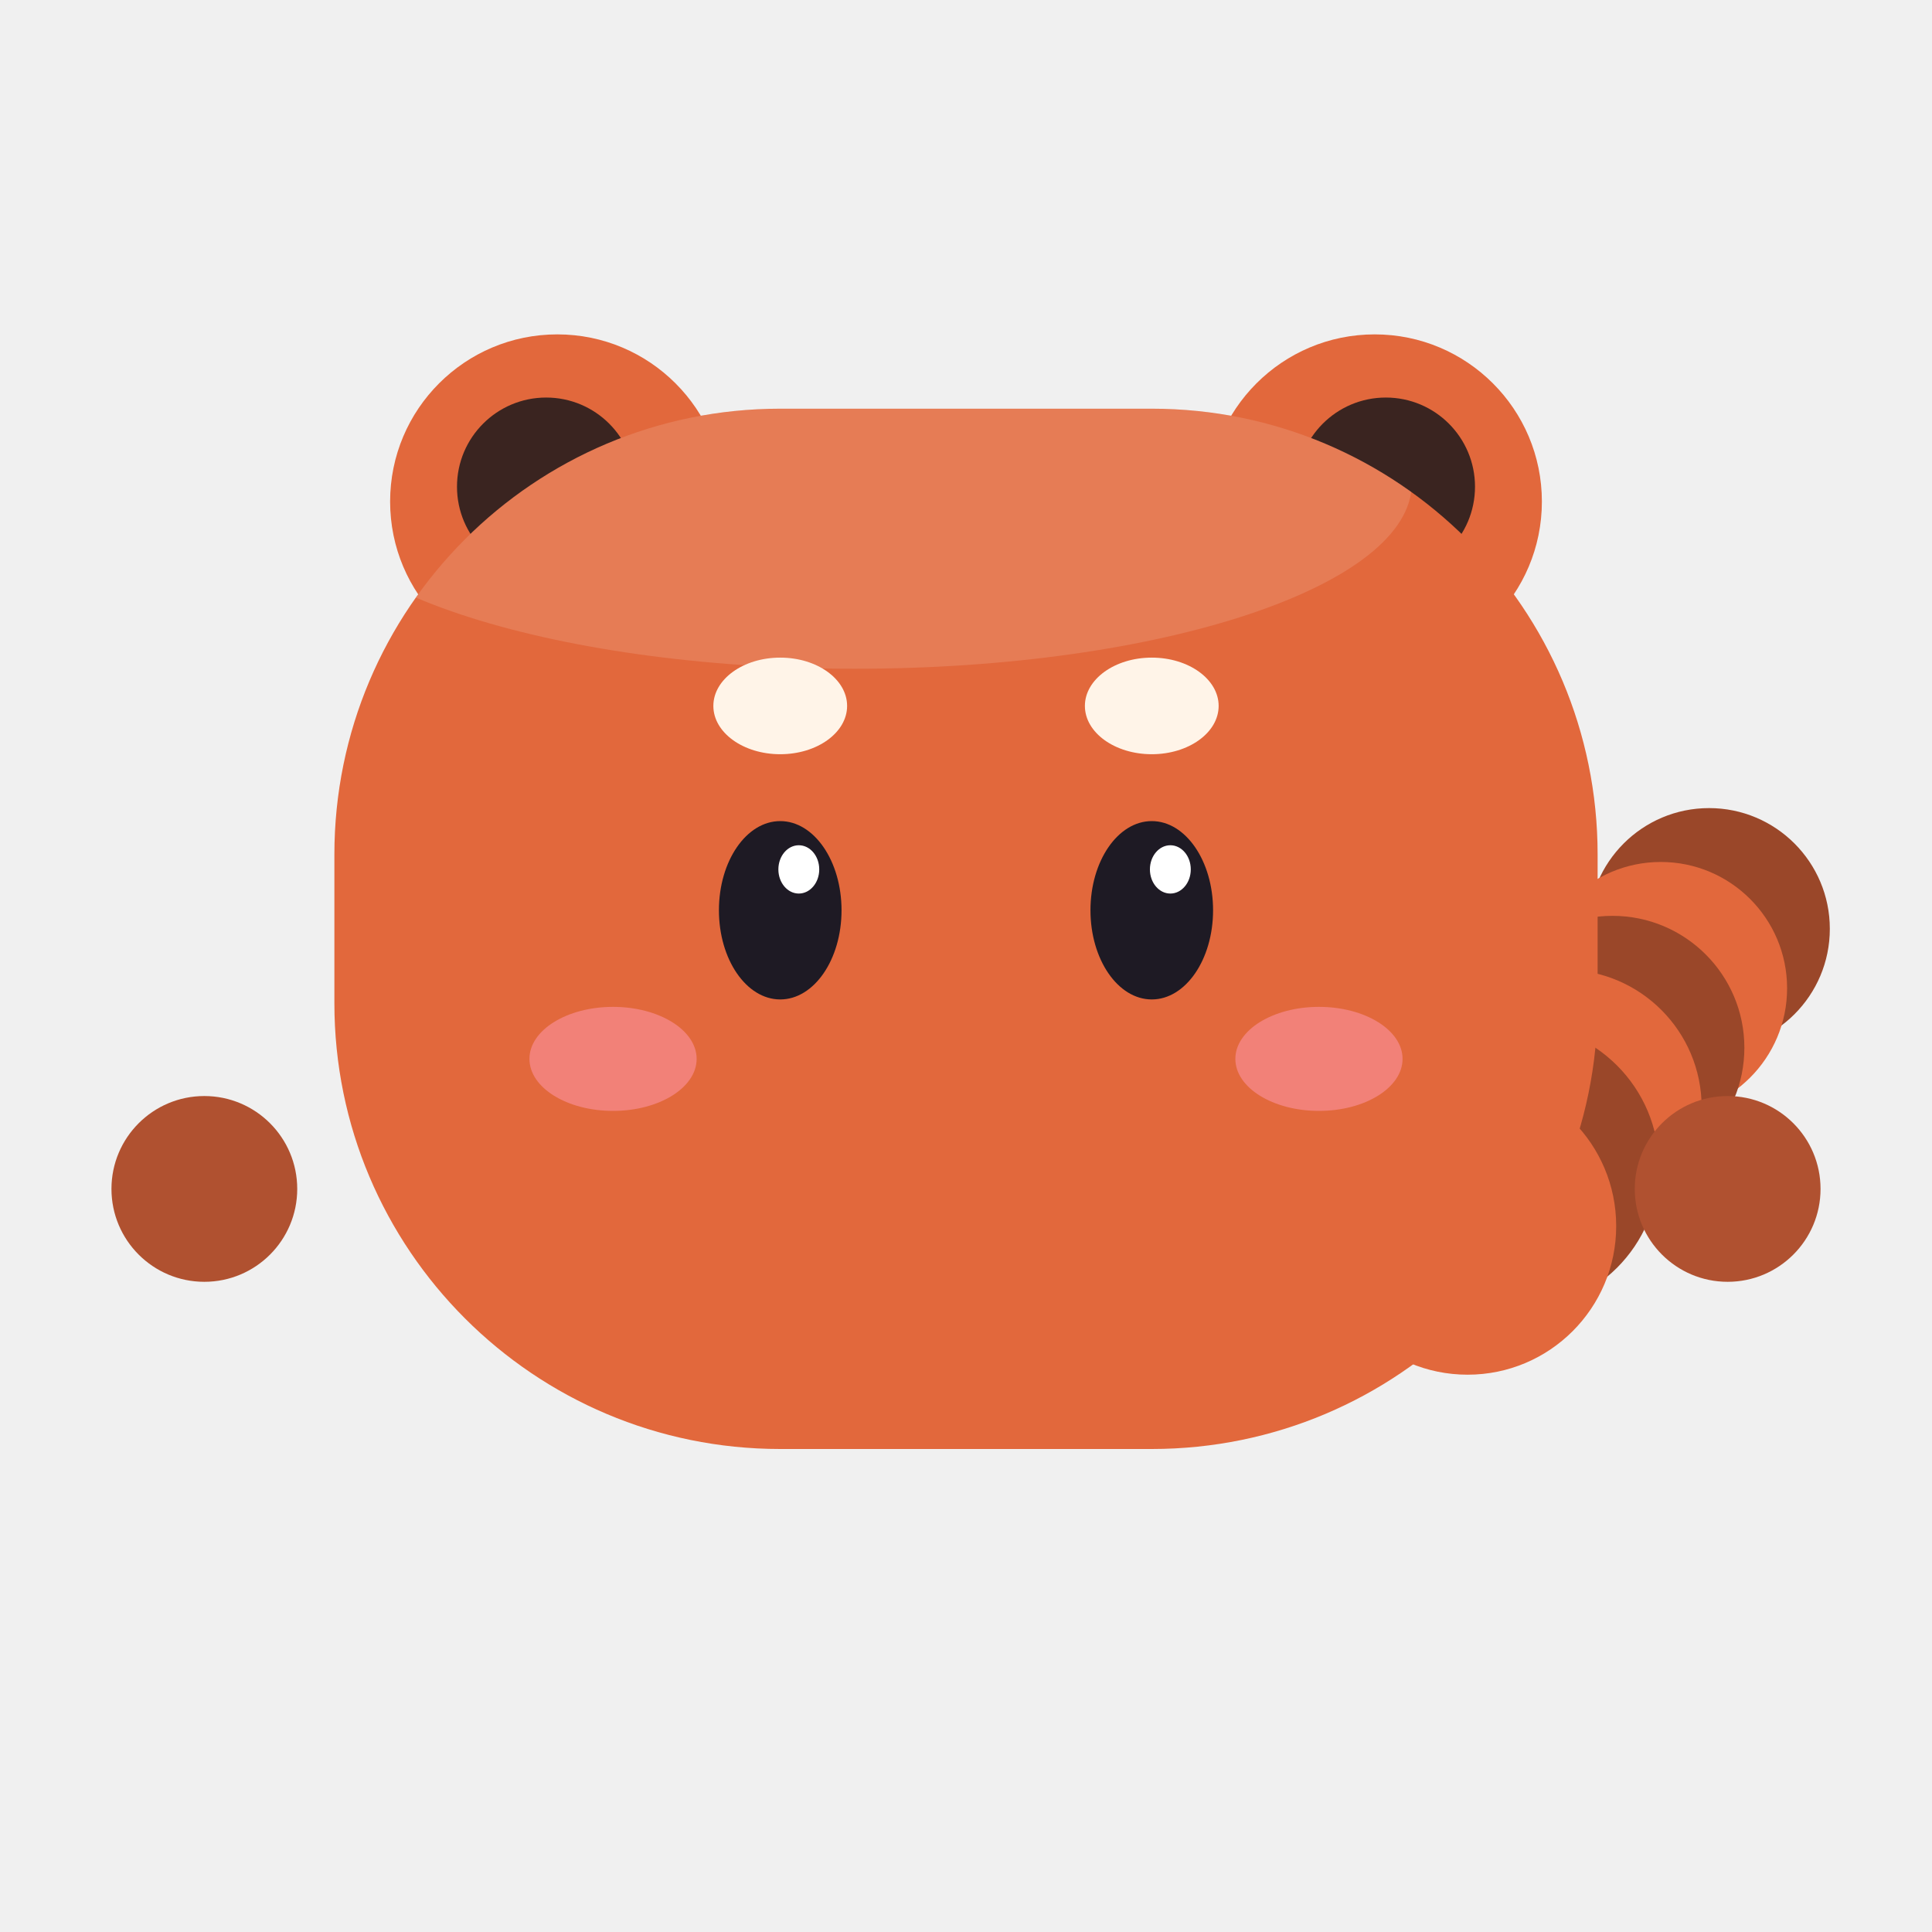
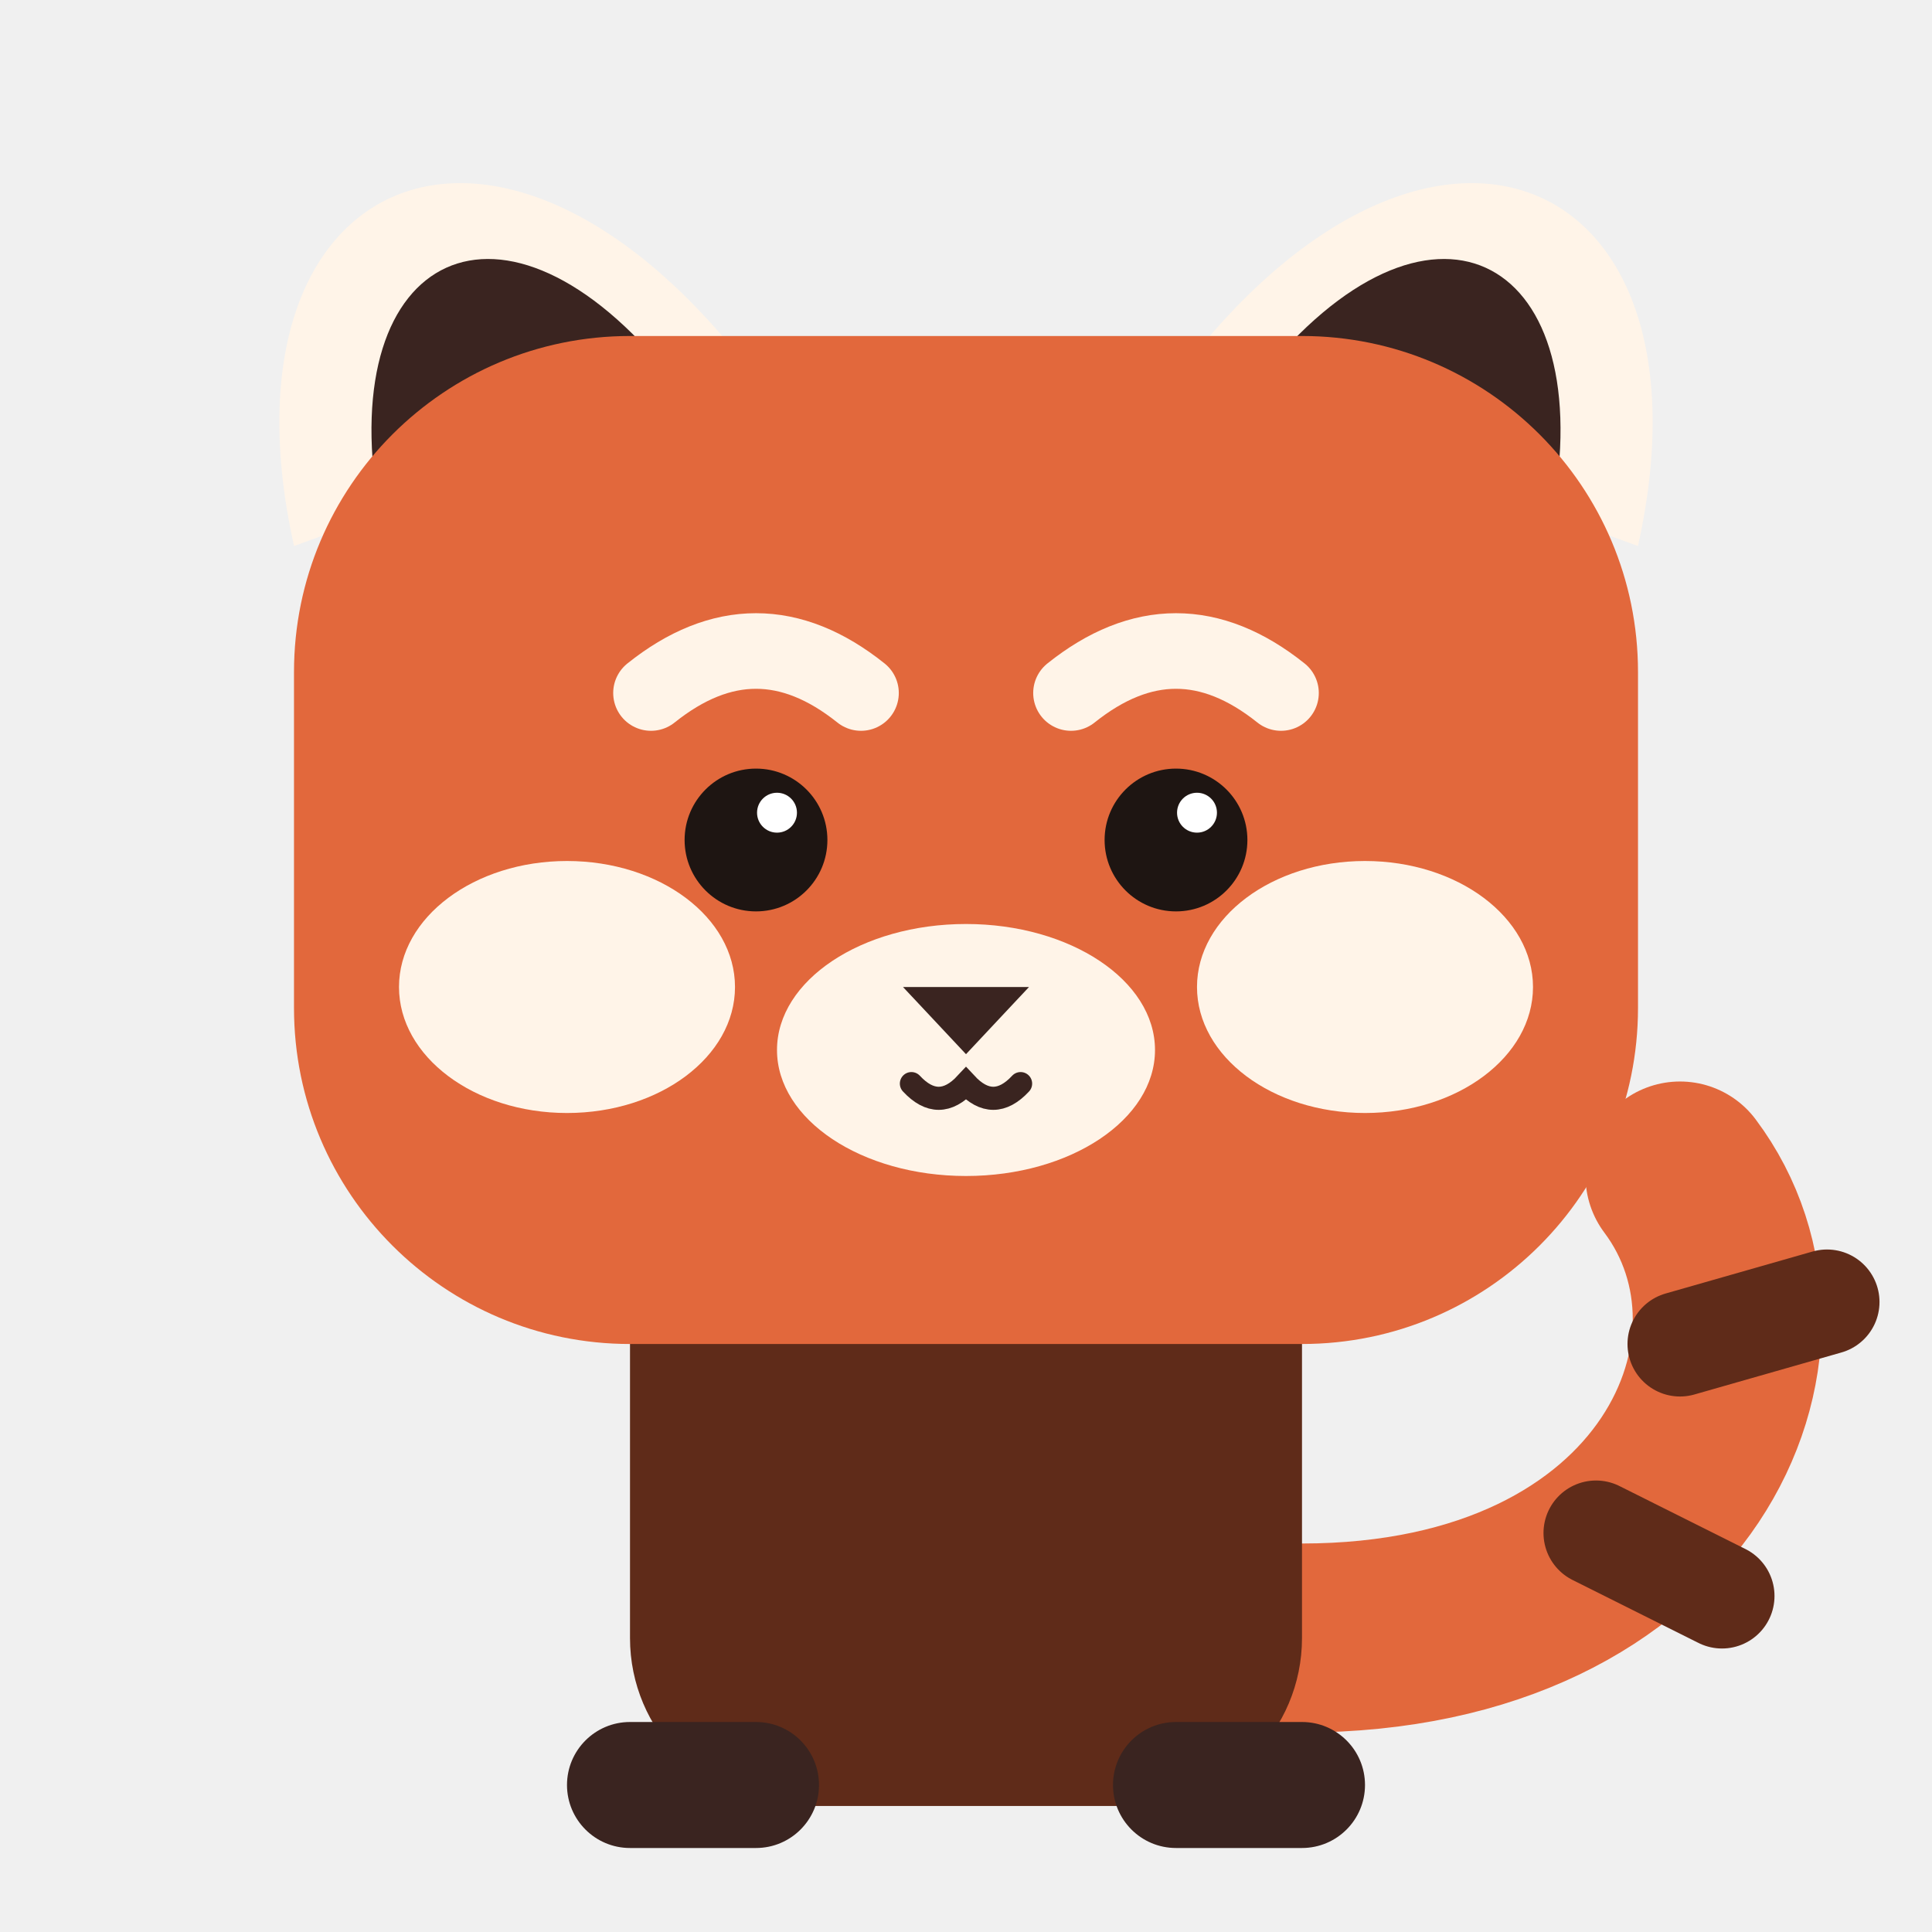
- <svg xmlns="http://www.w3.org/2000/svg" viewBox="-52 -46 104 104" width="512" height="512">
-   <defs>
-     <clipPath id="body">
-       <rect x="-34" y="-24" width="68" height="56" rx="24" />
-     </clipPath>
-   </defs>
-   <g>
-     <circle cx="40" cy="4" r="6.5" fill="#9a4729" />
-     <circle cx="37.4" cy="7.2" r="6.8" fill="#e2683c" />
-     <circle cx="34.8" cy="10.4" r="7.1" fill="#9a4729" />
-     <circle cx="32.2" cy="13.6" r="7.4" fill="#e2683c" />
-     <circle cx="29.6" cy="16.8" r="7.7" fill="#9a4729" />
-     <circle cx="27" cy="20" r="8" fill="#e2683c" />
-   </g>
-   <circle cx="-22" cy="-19" r="9" fill="#e2683c" />
-   <circle cx="22" cy="-19" r="9" fill="#e2683c" />
-   <circle cx="-22.6" cy="-19.8" r="4.8" fill="#3a2420" />
-   <circle cx="22.6" cy="-19.8" r="4.8" fill="#3a2420" />
-   <rect x="-34" y="-24" width="68" height="56" rx="24" fill="#e2683c" />
-   <ellipse cx="-6" cy="-20" rx="30" ry="10" fill="#fff" fill-opacity=".13" clip-path="url(#body)" />
-   <ellipse cx="-10" cy="-8" rx="3.6" ry="2.6" fill="#fff4e8" />
-   <ellipse cx="10" cy="-8" rx="3.6" ry="2.6" fill="#fff4e8" />
-   <ellipse cx="-19" cy="11" rx="4.5" ry="2.8" fill="#ff96aa" fill-opacity=".55" />
-   <ellipse cx="19" cy="11" rx="4.5" ry="2.8" fill="#ff96aa" fill-opacity=".55" />
-   <ellipse cx="-10" cy="3" rx="3.3" ry="4.8" fill="#1e1a24" />
-   <ellipse cx="10" cy="3" rx="3.3" ry="4.8" fill="#1e1a24" />
-   <ellipse cx="-9" cy="0.8" rx="1.1" ry="1.3" fill="#fff" />
-   <ellipse cx="11" cy="0.8" rx="1.1" ry="1.3" fill="#fff" />
-   <circle cx="-41" cy="18" r="5" fill="#b05130" />
-   <circle cx="41" cy="18" r="5" fill="#b05130" />
+ <svg xmlns="http://www.w3.org/2000/svg" viewBox="4 2 92 92" width="512" height="512">
+   <path d="M66 80 C84 80 90 66 84 58" stroke="#e2683c" stroke-width="9" fill="none" stroke-linecap="round" />
+   <path d="M84 66 l7 -2 M80 75 l6 3" stroke="#5f2b19" stroke-width="5" stroke-linecap="round" />
+   <rect x="34" y="58" width="32" height="30" rx="8" fill="#5f2b19" />
+   <rect x="31" y="84" width="12" height="6" rx="3" fill="#3a2420" />
+   <rect x="57" y="84" width="12" height="6" rx="3" fill="#3a2420" />
+   <path d="M18 28 C14 10 28 4 40 20 Z M82 28 C86 10 72 4 60 20 Z" fill="#fff4e8" />
+   <path d="M22 26 C20 14 28 10 36 20 Z M78 26 C80 14 72 10 64 20 Z" fill="#3a2420" />
+   <rect x="18" y="18" width="64" height="48" rx="16" fill="#e2683c" />
+   <ellipse cx="31" cy="49" rx="8" ry="6" fill="#fff4e8" />
+   <ellipse cx="69" cy="49" rx="8" ry="6" fill="#fff4e8" />
+   <path d="M35 35 Q40 31 45 35 M55 35 Q60 31 65 35" stroke="#fff4e8" stroke-width="3.6" fill="none" stroke-linecap="round" />
+   <ellipse cx="50" cy="52" rx="9" ry="6" fill="#fff4e8" />
+   <circle cx="40" cy="42" r="3.4" fill="#1e1512" />
+   <circle cx="60" cy="42" r="3.4" fill="#1e1512" />
+   <circle cx="41" cy="40.7" r="0.95" fill="#ffffff" />
+   <circle cx="61" cy="40.7" r="0.95" fill="#ffffff" />
+   <path d="M47 49 L53 49 L50 52.2 Z" fill="#3a2420" />
+   <path d="M47.4 53.6 Q48.7 55 50 53.6 Q51.3 55 52.6 53.6" stroke="#3a2420" stroke-width="1.1" fill="none" stroke-linecap="round" />
</svg>
